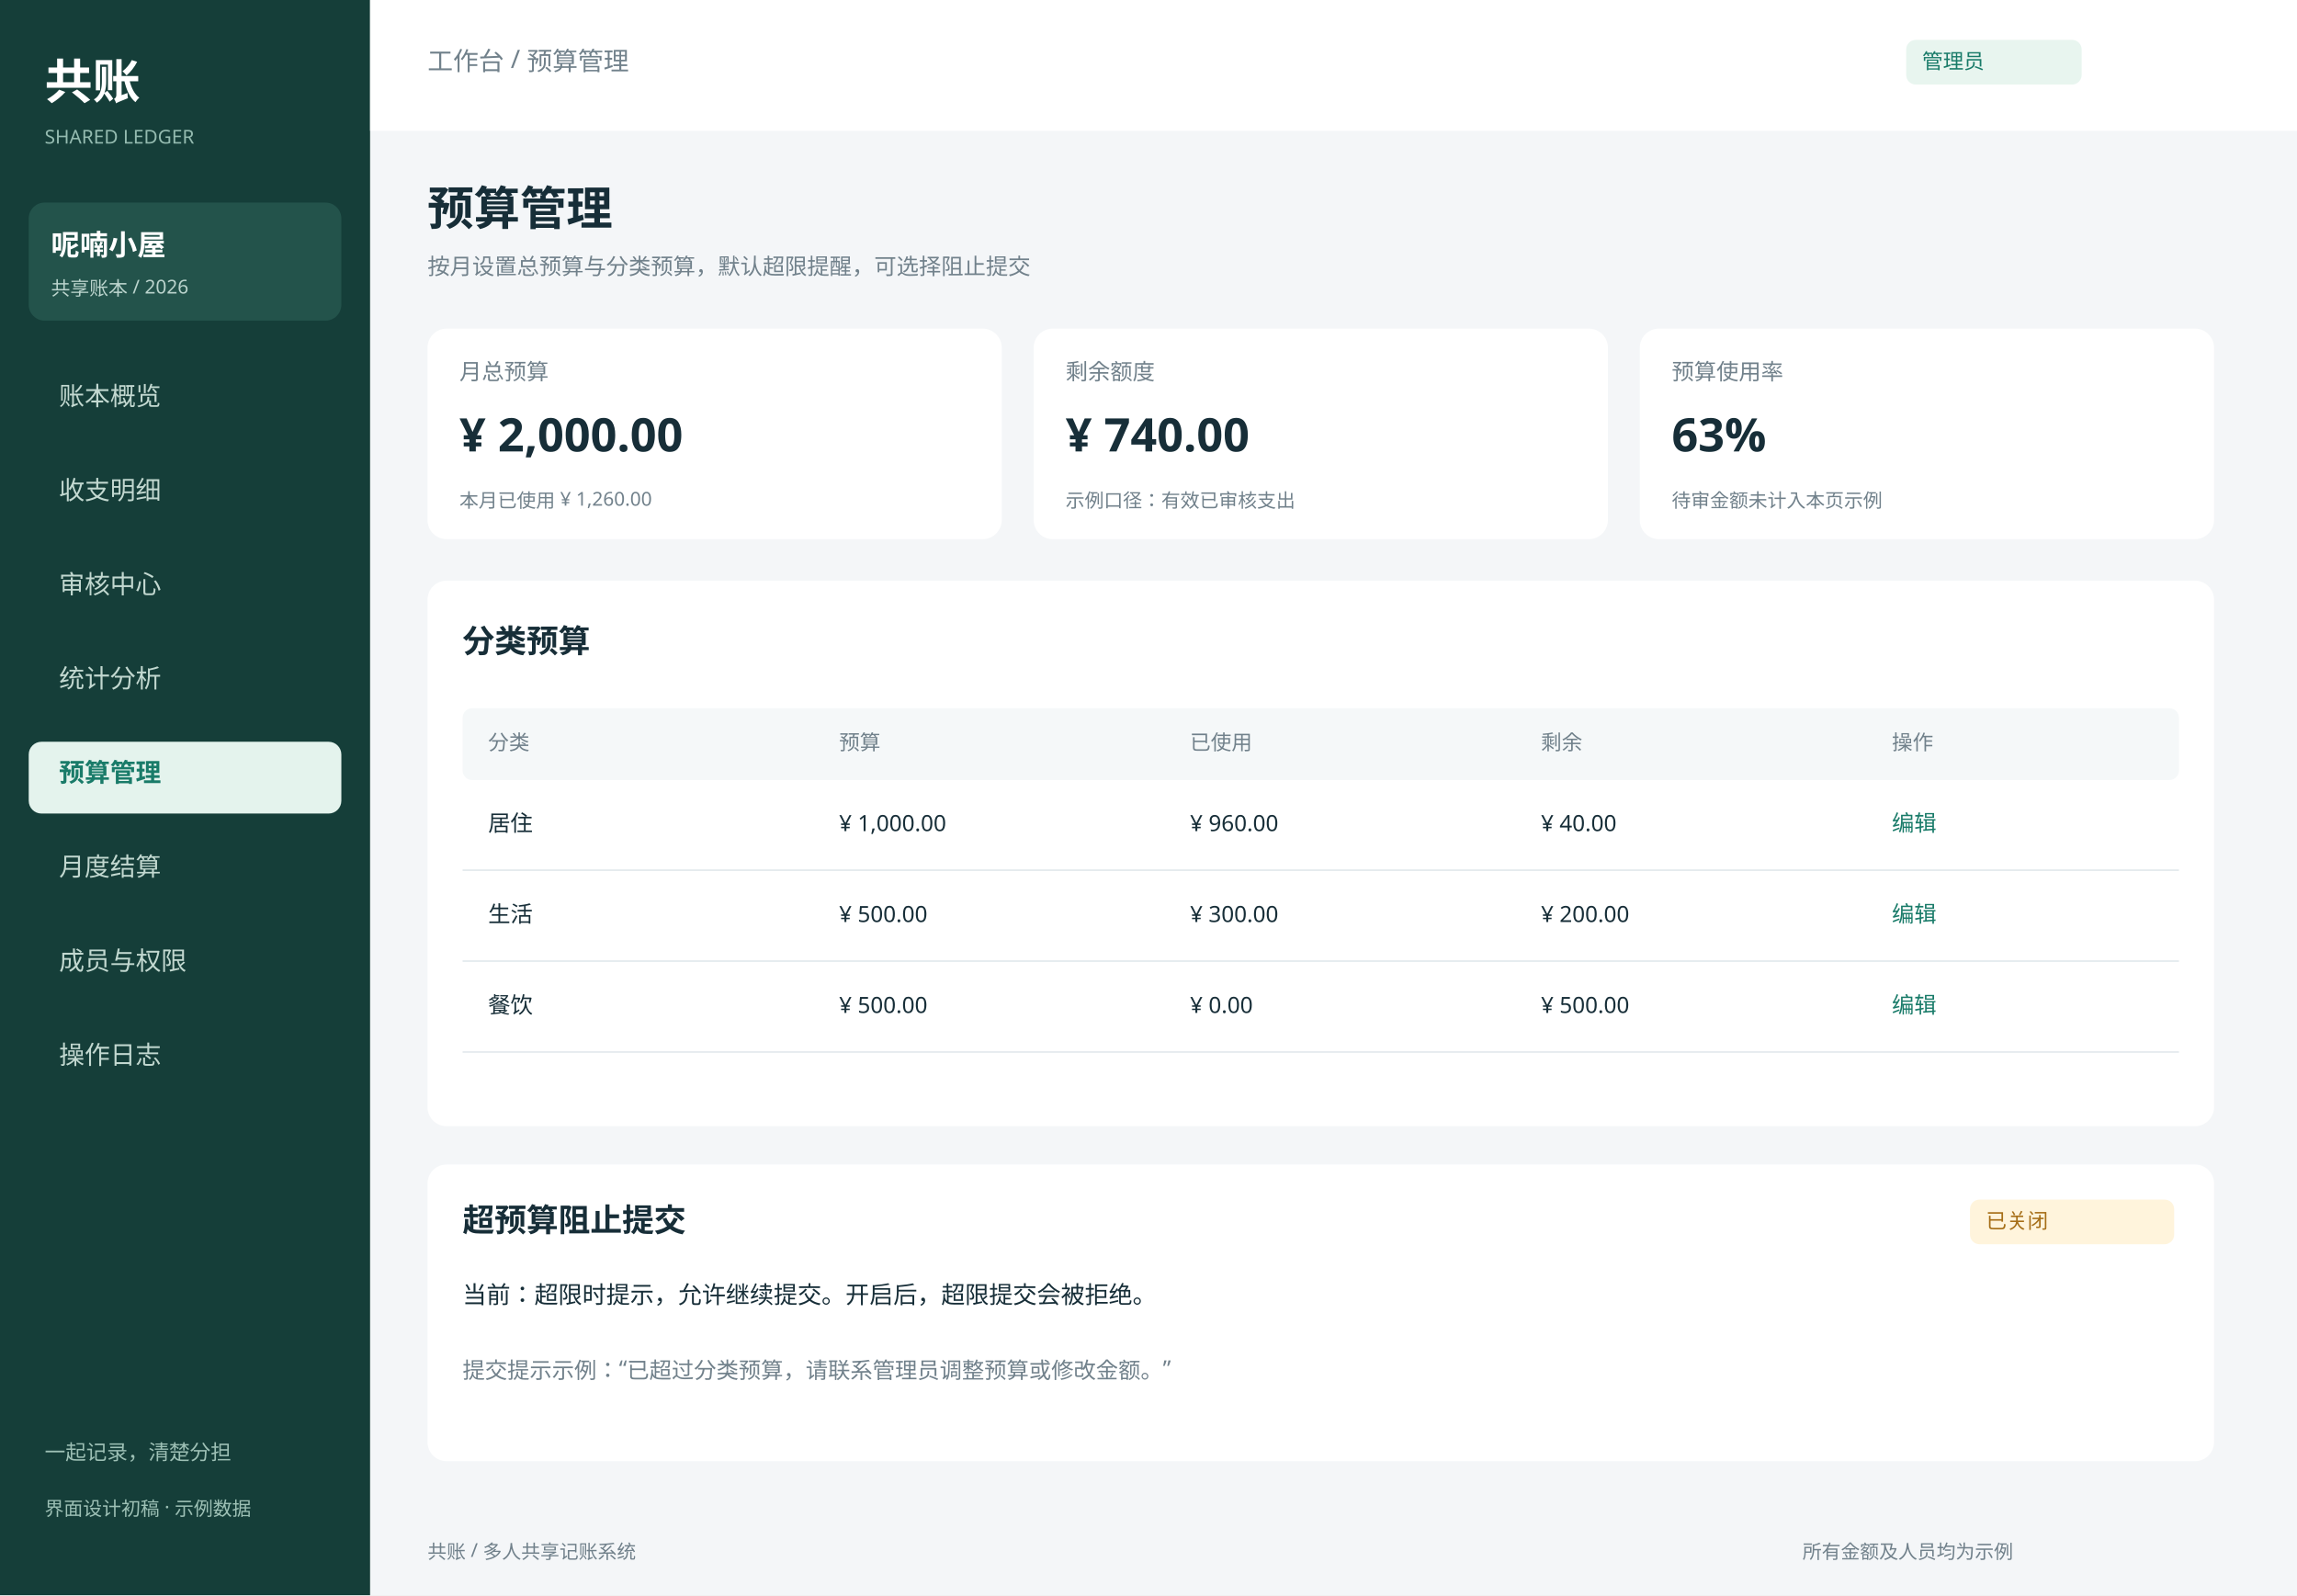
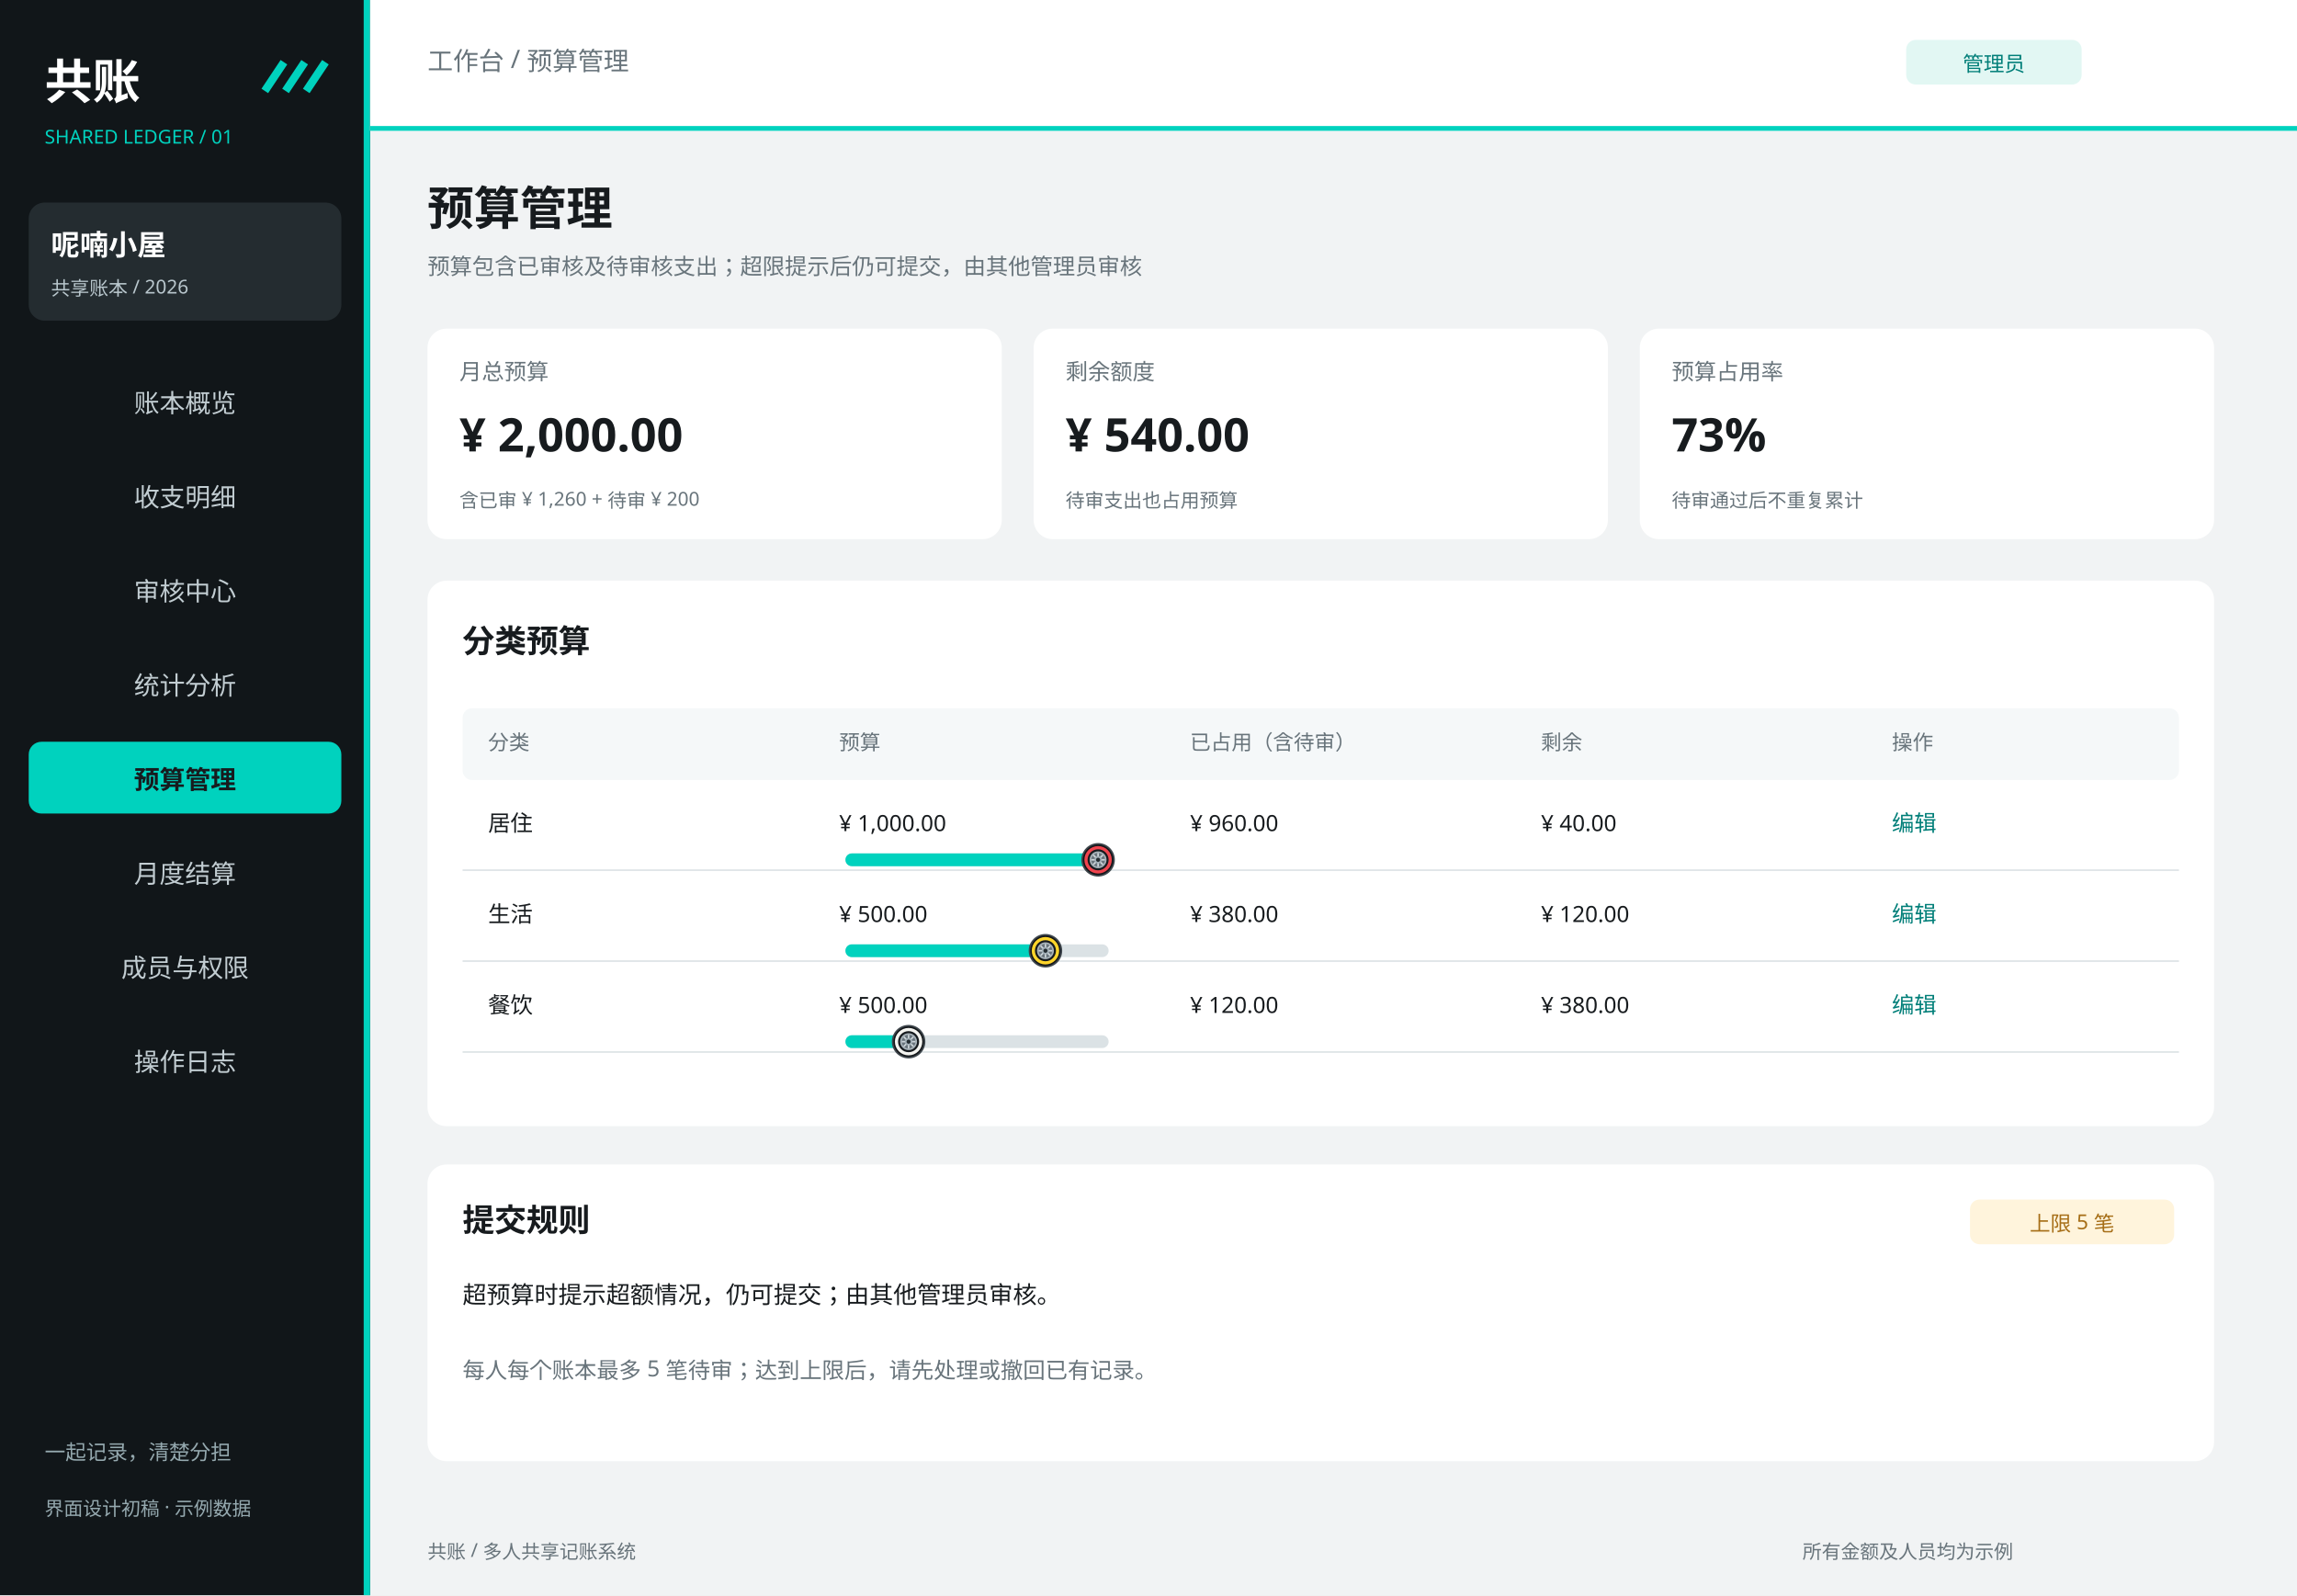
<svg xmlns="http://www.w3.org/2000/svg" width="1440" height="1000" viewBox="0 0 1440 1000">
-   <rect width="1440" height="1000" fill="#F4F6F8" />
-   <rect x="0" y="0" width="232" height="1000" rx="0" fill="#153E39" />
+   <rect width="1440" height="1000" fill="#F1F3F4" />
+   <rect x="0" y="0" width="232" height="1000" rx="0" fill="#111619" />
+   <rect x="228" y="0" width="4" height="1000" rx="0" fill="#00D2BE" />
+   <line x1="166" y1="57" x2="178" y2="39" stroke="#00D2BE" stroke-width="5" />
+   <line x1="179" y1="57" x2="191" y2="39" stroke="#00D2BE" stroke-width="5" />
+   <line x1="192" y1="57" x2="204" y2="39" stroke="#00D2BE" stroke-width="5" />
  <text x="28" y="62" font-family="Microsoft YaHei, sans-serif" font-size="30" font-weight="700" fill="white">共账</text>
-   <text x="28" y="90" font-family="Microsoft YaHei, sans-serif" font-size="12" font-weight="400" fill="#94BBB0">SHARED LEDGER</text>
-   <rect x="18" y="127" width="196" height="74" rx="10" fill="#23534B" />
+   <text x="28" y="90" font-family="Microsoft YaHei, sans-serif" font-size="12" font-weight="400" fill="#00D2BE">SHARED LEDGER / 01</text>
+   <rect x="18" y="127" width="196" height="74" rx="10" fill="#242C30" />
  <text x="32" y="160" font-family="Microsoft YaHei, sans-serif" font-size="18" font-weight="700" fill="white">呢喃小屋</text>
-   <text x="32" y="185" font-family="Microsoft YaHei, sans-serif" font-size="12" font-weight="400" fill="#BBD4CD">共享账本  /  2026</text>
-   <text x="37" y="254" font-family="Microsoft YaHei, sans-serif" font-size="16" font-weight="400" fill="#C2D8D0">账本概览</text>
-   <text x="37" y="313" font-family="Microsoft YaHei, sans-serif" font-size="16" font-weight="400" fill="#C2D8D0">收支明细</text>
-   <text x="37" y="372" font-family="Microsoft YaHei, sans-serif" font-size="16" font-weight="400" fill="#C2D8D0">审核中心</text>
-   <text x="37" y="431" font-family="Microsoft YaHei, sans-serif" font-size="16" font-weight="400" fill="#C2D8D0">统计分析</text>
-   <rect x="18" y="465" width="196" height="45" rx="8" fill="#E4F3ED" />
-   <text x="37" y="490" font-family="Microsoft YaHei, sans-serif" font-size="16" font-weight="700" fill="#197B69">预算管理</text>
-   <text x="37" y="549" font-family="Microsoft YaHei, sans-serif" font-size="16" font-weight="400" fill="#C2D8D0">月度结算</text>
-   <text x="37" y="608" font-family="Microsoft YaHei, sans-serif" font-size="16" font-weight="400" fill="#C2D8D0">成员与权限</text>
-   <text x="37" y="667" font-family="Microsoft YaHei, sans-serif" font-size="16" font-weight="400" fill="#C2D8D0">操作日志</text>
-   <text x="28" y="915" font-family="Microsoft YaHei, sans-serif" font-size="13" font-weight="400" fill="#9DC0B5">一起记录，清楚分担</text>
-   <text x="28" y="950" font-family="Microsoft YaHei, sans-serif" font-size="12" font-weight="400" fill="#9DC0B5">界面设计初稿  ·  示例数据</text>
+   <text x="32" y="185" font-family="Microsoft YaHei, sans-serif" font-size="12" font-weight="400" fill="#B9C7CD">共享账本  /  2026</text>
+   <text x="116.0" y="251.5" text-anchor="middle" dominant-baseline="central" font-family="Microsoft YaHei, sans-serif" font-size="16" font-weight="400" fill="#C2CDD2">账本概览</text>
+   <text x="116.0" y="310.5" text-anchor="middle" dominant-baseline="central" font-family="Microsoft YaHei, sans-serif" font-size="16" font-weight="400" fill="#C2CDD2">收支明细</text>
+   <text x="116.0" y="369.5" text-anchor="middle" dominant-baseline="central" font-family="Microsoft YaHei, sans-serif" font-size="16" font-weight="400" fill="#C2CDD2">审核中心</text>
+   <text x="116.0" y="428.5" text-anchor="middle" dominant-baseline="central" font-family="Microsoft YaHei, sans-serif" font-size="16" font-weight="400" fill="#C2CDD2">统计分析</text>
+   <rect x="18" y="465" width="196" height="45" rx="8" fill="#00D2BE" />
+   <text x="116.0" y="487.5" text-anchor="middle" dominant-baseline="central" font-family="Microsoft YaHei, sans-serif" font-size="16" font-weight="700" fill="#171B1E">预算管理</text>
+   <text x="116.0" y="546.5" text-anchor="middle" dominant-baseline="central" font-family="Microsoft YaHei, sans-serif" font-size="16" font-weight="400" fill="#C2CDD2">月度结算</text>
+   <text x="116.0" y="605.5" text-anchor="middle" dominant-baseline="central" font-family="Microsoft YaHei, sans-serif" font-size="16" font-weight="400" fill="#C2CDD2">成员与权限</text>
+   <text x="116.0" y="664.5" text-anchor="middle" dominant-baseline="central" font-family="Microsoft YaHei, sans-serif" font-size="16" font-weight="400" fill="#C2CDD2">操作日志</text>
+   <text x="28" y="915" font-family="Microsoft YaHei, sans-serif" font-size="13" font-weight="400" fill="#95A9AF">一起记录，清楚分担</text>
+   <text x="28" y="950" font-family="Microsoft YaHei, sans-serif" font-size="12" font-weight="400" fill="#95A9AF">界面设计初稿  ·  示例数据</text>
  <rect x="232" y="0" width="1208" height="82" rx="0" fill="white" />
-   <text x="268" y="44" font-family="Microsoft YaHei, sans-serif" font-size="16" font-weight="400" fill="#71818B">工作台  /  预算管理</text>
-   <rect x="1195" y="25" width="110" height="28" rx="6" fill="#E8F5EF" />
-   <text x="1205" y="43" font-family="Microsoft YaHei, sans-serif" font-size="13" font-weight="400" fill="#197B69">管理员</text>
-   <text x="268" y="141" font-family="Microsoft YaHei, sans-serif" font-size="29" font-weight="700" fill="#172E38">预算管理</text>
-   <text x="268" y="172" font-family="Microsoft YaHei, sans-serif" font-size="14" font-weight="400" fill="#71818B">按月设置总预算与分类预算，默认超限提醒，可选择阻止提交</text>
-   <text x="268" y="977" font-family="Microsoft YaHei, sans-serif" font-size="12" font-weight="400" fill="#71818B">共账  /  多人共享记账系统</text>
-   <text x="1130" y="977" font-family="Microsoft YaHei, sans-serif" font-size="12" font-weight="400" fill="#71818B">所有金额及人员均为示例</text>
+   <rect x="232" y="79" width="1208" height="3" rx="0" fill="#00D2BE" />
+   <text x="268" y="44" font-family="Microsoft YaHei, sans-serif" font-size="16" font-weight="400" fill="#68747B">工作台  /  预算管理</text>
+   <rect x="1195" y="25" width="110" height="28" rx="6" fill="#E2F7F3" />
+   <text x="1250.0" y="39.0" text-anchor="middle" dominant-baseline="central" font-family="Microsoft YaHei, sans-serif" font-size="13" font-weight="400" fill="#007E78">管理员</text>
+   <text x="268" y="141" font-family="Microsoft YaHei, sans-serif" font-size="29" font-weight="700" fill="#171B1E">预算管理</text>
+   <text x="268" y="172" font-family="Microsoft YaHei, sans-serif" font-size="14" font-weight="400" fill="#68747B">预算包含已审核及待审核支出；超限提示后仍可提交，由其他管理员审核</text>
+   <text x="268" y="977" font-family="Microsoft YaHei, sans-serif" font-size="12" font-weight="400" fill="#68747B">共账  /  多人共享记账系统</text>
+   <text x="1130" y="977" font-family="Microsoft YaHei, sans-serif" font-size="12" font-weight="400" fill="#68747B">所有金额及人员均为示例</text>
  <rect x="268" y="206" width="360" height="132" rx="12" fill="white" />
-   <text x="288" y="238" font-family="Microsoft YaHei, sans-serif" font-size="14" font-weight="400" fill="#71818B">月总预算</text>
-   <text x="288" y="283" font-family="Microsoft YaHei, sans-serif" font-size="29" font-weight="700" fill="#172E38">¥ 2,000.00</text>
-   <text x="288" y="318" font-family="Microsoft YaHei, sans-serif" font-size="12" font-weight="400" fill="#71818B">本月已使用 ¥ 1,260.00</text>
+   <text x="288" y="238" font-family="Microsoft YaHei, sans-serif" font-size="14" font-weight="400" fill="#68747B">月总预算</text>
+   <text x="288" y="283" font-family="Microsoft YaHei, sans-serif" font-size="29" font-weight="700" fill="#171B1E">¥ 2,000.00</text>
+   <text x="288" y="318" font-family="Microsoft YaHei, sans-serif" font-size="12" font-weight="400" fill="#68747B">含已审 ¥ 1,260 + 待审 ¥ 200</text>
  <rect x="648" y="206" width="360" height="132" rx="12" fill="white" />
-   <text x="668" y="238" font-family="Microsoft YaHei, sans-serif" font-size="14" font-weight="400" fill="#71818B">剩余额度</text>
-   <text x="668" y="283" font-family="Microsoft YaHei, sans-serif" font-size="29" font-weight="700" fill="#172E38">¥ 740.00</text>
-   <text x="668" y="318" font-family="Microsoft YaHei, sans-serif" font-size="12" font-weight="400" fill="#71818B">示例口径：有效已审核支出</text>
+   <text x="668" y="238" font-family="Microsoft YaHei, sans-serif" font-size="14" font-weight="400" fill="#68747B">剩余额度</text>
+   <text x="668" y="283" font-family="Microsoft YaHei, sans-serif" font-size="29" font-weight="700" fill="#171B1E">¥ 540.00</text>
+   <text x="668" y="318" font-family="Microsoft YaHei, sans-serif" font-size="12" font-weight="400" fill="#68747B">待审支出也占用预算</text>
  <rect x="1028" y="206" width="360" height="132" rx="12" fill="white" />
-   <text x="1048" y="238" font-family="Microsoft YaHei, sans-serif" font-size="14" font-weight="400" fill="#71818B">预算使用率</text>
-   <text x="1048" y="283" font-family="Microsoft YaHei, sans-serif" font-size="29" font-weight="700" fill="#172E38">63%</text>
-   <text x="1048" y="318" font-family="Microsoft YaHei, sans-serif" font-size="12" font-weight="400" fill="#71818B">待审金额未计入本页示例</text>
+   <text x="1048" y="238" font-family="Microsoft YaHei, sans-serif" font-size="14" font-weight="400" fill="#68747B">预算占用率</text>
+   <text x="1048" y="283" font-family="Microsoft YaHei, sans-serif" font-size="29" font-weight="700" fill="#171B1E">73%</text>
+   <text x="1048" y="318" font-family="Microsoft YaHei, sans-serif" font-size="12" font-weight="400" fill="#68747B">待审通过后不重复累计</text>
  <rect x="268" y="364" width="1120" height="342" rx="12" fill="white" />
-   <text x="290" y="409" font-family="Microsoft YaHei, sans-serif" font-size="20" font-weight="700" fill="#172E38">分类预算</text>
+   <text x="290" y="409" font-family="Microsoft YaHei, sans-serif" font-size="20" font-weight="700" fill="#171B1E">分类预算</text>
  <rect x="290" y="444" width="1076" height="45" rx="6" fill="#F5F8F9" />
-   <text x="306" y="470" font-family="Microsoft YaHei, sans-serif" font-size="13" font-weight="400" fill="#71818B">分类</text>
-   <text x="526" y="470" font-family="Microsoft YaHei, sans-serif" font-size="13" font-weight="400" fill="#71818B">预算</text>
-   <text x="746" y="470" font-family="Microsoft YaHei, sans-serif" font-size="13" font-weight="400" fill="#71818B">已使用</text>
-   <text x="966" y="470" font-family="Microsoft YaHei, sans-serif" font-size="13" font-weight="400" fill="#71818B">剩余</text>
-   <text x="1186" y="470" font-family="Microsoft YaHei, sans-serif" font-size="13" font-weight="400" fill="#71818B">操作</text>
-   <rect x="290" y="545" width="1076" height="1" rx="0" fill="#E3E9ED" />
-   <text x="306" y="521" font-family="Microsoft YaHei, sans-serif" font-size="14" font-weight="400" fill="#172E38">居住</text>
-   <text x="526" y="521" font-family="Microsoft YaHei, sans-serif" font-size="14" font-weight="400" fill="#172E38">¥ 1,000.00</text>
-   <text x="746" y="521" font-family="Microsoft YaHei, sans-serif" font-size="14" font-weight="400" fill="#172E38">¥ 960.00</text>
-   <text x="966" y="521" font-family="Microsoft YaHei, sans-serif" font-size="14" font-weight="400" fill="#172E38">¥ 40.00</text>
-   <text x="1186" y="521" font-family="Microsoft YaHei, sans-serif" font-size="14" font-weight="400" fill="#197B69">编辑</text>
-   <rect x="290" y="602" width="1076" height="1" rx="0" fill="#E3E9ED" />
-   <text x="306" y="578" font-family="Microsoft YaHei, sans-serif" font-size="14" font-weight="400" fill="#172E38">生活</text>
-   <text x="526" y="578" font-family="Microsoft YaHei, sans-serif" font-size="14" font-weight="400" fill="#172E38">¥ 500.00</text>
-   <text x="746" y="578" font-family="Microsoft YaHei, sans-serif" font-size="14" font-weight="400" fill="#172E38">¥ 300.00</text>
-   <text x="966" y="578" font-family="Microsoft YaHei, sans-serif" font-size="14" font-weight="400" fill="#172E38">¥ 200.00</text>
-   <text x="1186" y="578" font-family="Microsoft YaHei, sans-serif" font-size="14" font-weight="400" fill="#197B69">编辑</text>
-   <rect x="290" y="659" width="1076" height="1" rx="0" fill="#E3E9ED" />
-   <text x="306" y="635" font-family="Microsoft YaHei, sans-serif" font-size="14" font-weight="400" fill="#172E38">餐饮</text>
-   <text x="526" y="635" font-family="Microsoft YaHei, sans-serif" font-size="14" font-weight="400" fill="#172E38">¥ 500.00</text>
-   <text x="746" y="635" font-family="Microsoft YaHei, sans-serif" font-size="14" font-weight="400" fill="#172E38">¥ 0.00</text>
-   <text x="966" y="635" font-family="Microsoft YaHei, sans-serif" font-size="14" font-weight="400" fill="#172E38">¥ 500.00</text>
-   <text x="1186" y="635" font-family="Microsoft YaHei, sans-serif" font-size="14" font-weight="400" fill="#197B69">编辑</text>
+   <text x="306" y="470" font-family="Microsoft YaHei, sans-serif" font-size="13" font-weight="400" fill="#68747B">分类</text>
+   <text x="526" y="470" font-family="Microsoft YaHei, sans-serif" font-size="13" font-weight="400" fill="#68747B">预算</text>
+   <text x="746" y="470" font-family="Microsoft YaHei, sans-serif" font-size="13" font-weight="400" fill="#68747B">已占用（含待审）</text>
+   <text x="966" y="470" font-family="Microsoft YaHei, sans-serif" font-size="13" font-weight="400" fill="#68747B">剩余</text>
+   <text x="1186" y="470" font-family="Microsoft YaHei, sans-serif" font-size="13" font-weight="400" fill="#68747B">操作</text>
+   <rect x="290" y="545" width="1076" height="1" rx="0" fill="#DDE3E6" />
+   <text x="306" y="521" font-family="Microsoft YaHei, sans-serif" font-size="14" font-weight="400" fill="#171B1E">居住</text>
+   <text x="526" y="521" font-family="Microsoft YaHei, sans-serif" font-size="14" font-weight="400" fill="#171B1E">¥ 1,000.00</text>
+   <text x="746" y="521" font-family="Microsoft YaHei, sans-serif" font-size="14" font-weight="400" fill="#171B1E">¥ 960.00</text>
+   <text x="966" y="521" font-family="Microsoft YaHei, sans-serif" font-size="14" font-weight="400" fill="#171B1E">¥ 40.00</text>
+   <text x="1186" y="521" font-family="Microsoft YaHei, sans-serif" font-size="14" font-weight="400" fill="#007E78">编辑</text>
+   <rect x="290" y="602" width="1076" height="1" rx="0" fill="#DDE3E6" />
+   <text x="306" y="578" font-family="Microsoft YaHei, sans-serif" font-size="14" font-weight="400" fill="#171B1E">生活</text>
+   <text x="526" y="578" font-family="Microsoft YaHei, sans-serif" font-size="14" font-weight="400" fill="#171B1E">¥ 500.00</text>
+   <text x="746" y="578" font-family="Microsoft YaHei, sans-serif" font-size="14" font-weight="400" fill="#171B1E">¥ 380.00</text>
+   <text x="966" y="578" font-family="Microsoft YaHei, sans-serif" font-size="14" font-weight="400" fill="#171B1E">¥ 120.00</text>
+   <text x="1186" y="578" font-family="Microsoft YaHei, sans-serif" font-size="14" font-weight="400" fill="#007E78">编辑</text>
+   <rect x="290" y="659" width="1076" height="1" rx="0" fill="#DDE3E6" />
+   <text x="306" y="635" font-family="Microsoft YaHei, sans-serif" font-size="14" font-weight="400" fill="#171B1E">餐饮</text>
+   <text x="526" y="635" font-family="Microsoft YaHei, sans-serif" font-size="14" font-weight="400" fill="#171B1E">¥ 500.00</text>
+   <text x="746" y="635" font-family="Microsoft YaHei, sans-serif" font-size="14" font-weight="400" fill="#171B1E">¥ 120.00</text>
+   <text x="966" y="635" font-family="Microsoft YaHei, sans-serif" font-size="14" font-weight="400" fill="#171B1E">¥ 380.00</text>
+   <text x="1186" y="635" font-family="Microsoft YaHei, sans-serif" font-size="14" font-weight="400" fill="#007E78">编辑</text>
+   <rect x="530" y="535" width="165" height="8" rx="4.0" fill="#DBE2E5" />
+   <rect x="530" y="535" width="158.4" height="8" rx="4.0" fill="#00D2BE" />
+   <circle cx="688.4" cy="539.0" r="10" fill="#121518" stroke="#3E464C" stroke-width="1" />
+   <circle cx="688.4" cy="539.0" r="7.6" fill="#171B1F" stroke="#F0444E" stroke-width="2" />
+   <circle cx="688.4" cy="539.0" r="4.8" fill="#69747C" stroke="#A7B2B9" stroke-width="1" />
+   <line x1="690.2" y1="539.0" x2="692.7" y2="539.0" stroke="#CCD4D8" stroke-width="1" />
+   <line x1="689.673" y1="540.273" x2="691.441" y2="542.041" stroke="#CCD4D8" stroke-width="1" />
+   <line x1="688.4" y1="540.8" x2="688.4" y2="543.3" stroke="#CCD4D8" stroke-width="1" />
+   <line x1="687.127" y1="540.273" x2="685.359" y2="542.041" stroke="#CCD4D8" stroke-width="1" />
+   <line x1="686.6" y1="539.0" x2="684.1" y2="539.0" stroke="#CCD4D8" stroke-width="1" />
+   <line x1="687.127" y1="537.727" x2="685.359" y2="535.959" stroke="#CCD4D8" stroke-width="1" />
+   <line x1="688.4" y1="537.2" x2="688.4" y2="534.7" stroke="#CCD4D8" stroke-width="1" />
+   <line x1="689.673" y1="537.727" x2="691.441" y2="535.959" stroke="#CCD4D8" stroke-width="1" />
+   <circle cx="688.4" cy="539.0" r="1.8" fill="#242D32" stroke="#A2AFB7" stroke-width="1" />
+   <rect x="530" y="592" width="165" height="8" rx="4.0" fill="#DBE2E5" />
+   <rect x="530" y="592" width="125.4" height="8" rx="4.0" fill="#00D2BE" />
+   <circle cx="655.4" cy="596.0" r="10" fill="#121518" stroke="#3E464C" stroke-width="1" />
+   <circle cx="655.4" cy="596.0" r="7.6" fill="#171B1F" stroke="#FFD52A" stroke-width="2" />
+   <circle cx="655.4" cy="596.0" r="4.8" fill="#69747C" stroke="#A7B2B9" stroke-width="1" />
+   <line x1="657.2" y1="596.0" x2="659.7" y2="596.0" stroke="#CCD4D8" stroke-width="1" />
+   <line x1="656.673" y1="597.273" x2="658.441" y2="599.041" stroke="#CCD4D8" stroke-width="1" />
+   <line x1="655.4" y1="597.8" x2="655.4" y2="600.3" stroke="#CCD4D8" stroke-width="1" />
+   <line x1="654.127" y1="597.273" x2="652.359" y2="599.041" stroke="#CCD4D8" stroke-width="1" />
+   <line x1="653.6" y1="596.0" x2="651.1" y2="596.0" stroke="#CCD4D8" stroke-width="1" />
+   <line x1="654.127" y1="594.727" x2="652.359" y2="592.959" stroke="#CCD4D8" stroke-width="1" />
+   <line x1="655.4" y1="594.2" x2="655.4" y2="591.7" stroke="#CCD4D8" stroke-width="1" />
+   <line x1="656.673" y1="594.727" x2="658.441" y2="592.959" stroke="#CCD4D8" stroke-width="1" />
+   <circle cx="655.4" cy="596.0" r="1.8" fill="#242D32" stroke="#A2AFB7" stroke-width="1" />
+   <rect x="530" y="649" width="165" height="8" rx="4.0" fill="#DBE2E5" />
+   <rect x="530" y="649" width="39.6" height="8" rx="4.0" fill="#00D2BE" />
+   <circle cx="569.6" cy="653.0" r="10" fill="#121518" stroke="#3E464C" stroke-width="1" />
+   <circle cx="569.6" cy="653.0" r="7.6" fill="#171B1F" stroke="#F4F4F0" stroke-width="2" />
+   <circle cx="569.6" cy="653.0" r="4.8" fill="#69747C" stroke="#A7B2B9" stroke-width="1" />
+   <line x1="571.4" y1="653.0" x2="573.9" y2="653.0" stroke="#CCD4D8" stroke-width="1" />
+   <line x1="570.873" y1="654.273" x2="572.641" y2="656.041" stroke="#CCD4D8" stroke-width="1" />
+   <line x1="569.6" y1="654.8" x2="569.6" y2="657.3" stroke="#CCD4D8" stroke-width="1" />
+   <line x1="568.327" y1="654.273" x2="566.559" y2="656.041" stroke="#CCD4D8" stroke-width="1" />
+   <line x1="567.8" y1="653.0" x2="565.3" y2="653.0" stroke="#CCD4D8" stroke-width="1" />
+   <line x1="568.327" y1="651.727" x2="566.559" y2="649.959" stroke="#CCD4D8" stroke-width="1" />
+   <line x1="569.6" y1="651.2" x2="569.6" y2="648.7" stroke="#CCD4D8" stroke-width="1" />
+   <line x1="570.873" y1="651.727" x2="572.641" y2="649.959" stroke="#CCD4D8" stroke-width="1" />
+   <circle cx="569.6" cy="653.0" r="1.8" fill="#242D32" stroke="#A2AFB7" stroke-width="1" />
  <rect x="268" y="730" width="1120" height="186" rx="12" fill="white" />
-   <text x="290" y="772" font-family="Microsoft YaHei, sans-serif" font-size="20" font-weight="700" fill="#172E38">超预算阻止提交</text>
+   <text x="290" y="772" font-family="Microsoft YaHei, sans-serif" font-size="20" font-weight="700" fill="#171B1E">提交规则</text>
  <rect x="1235" y="752" width="128" height="28" rx="6" fill="#FFF4DC" />
-   <text x="1245" y="770" font-family="Microsoft YaHei, sans-serif" font-size="13" font-weight="400" fill="#A66E17">已关闭</text>
-   <text x="290" y="817" font-family="Microsoft YaHei, sans-serif" font-size="15" font-weight="400" fill="#172E38">当前：超限时提示，允许继续提交。开启后，超限提交会被拒绝。</text>
-   <text x="290" y="864" font-family="Microsoft YaHei, sans-serif" font-size="14" font-weight="400" fill="#71818B">提交提示示例：“已超过分类预算，请联系管理员调整预算或修改金额。”</text>
+   <text x="1299.0" y="766.0" text-anchor="middle" dominant-baseline="central" font-family="Microsoft YaHei, sans-serif" font-size="13" font-weight="400" fill="#A66E17">上限 5 笔</text>
+   <text x="290" y="817" font-family="Microsoft YaHei, sans-serif" font-size="15" font-weight="400" fill="#171B1E">超预算时提示超额情况，仍可提交；由其他管理员审核。</text>
+   <text x="290" y="864" font-family="Microsoft YaHei, sans-serif" font-size="14" font-weight="400" fill="#68747B">每人每个账本最多 5 笔待审；达到上限后，请先处理或撤回已有记录。</text>
</svg>
